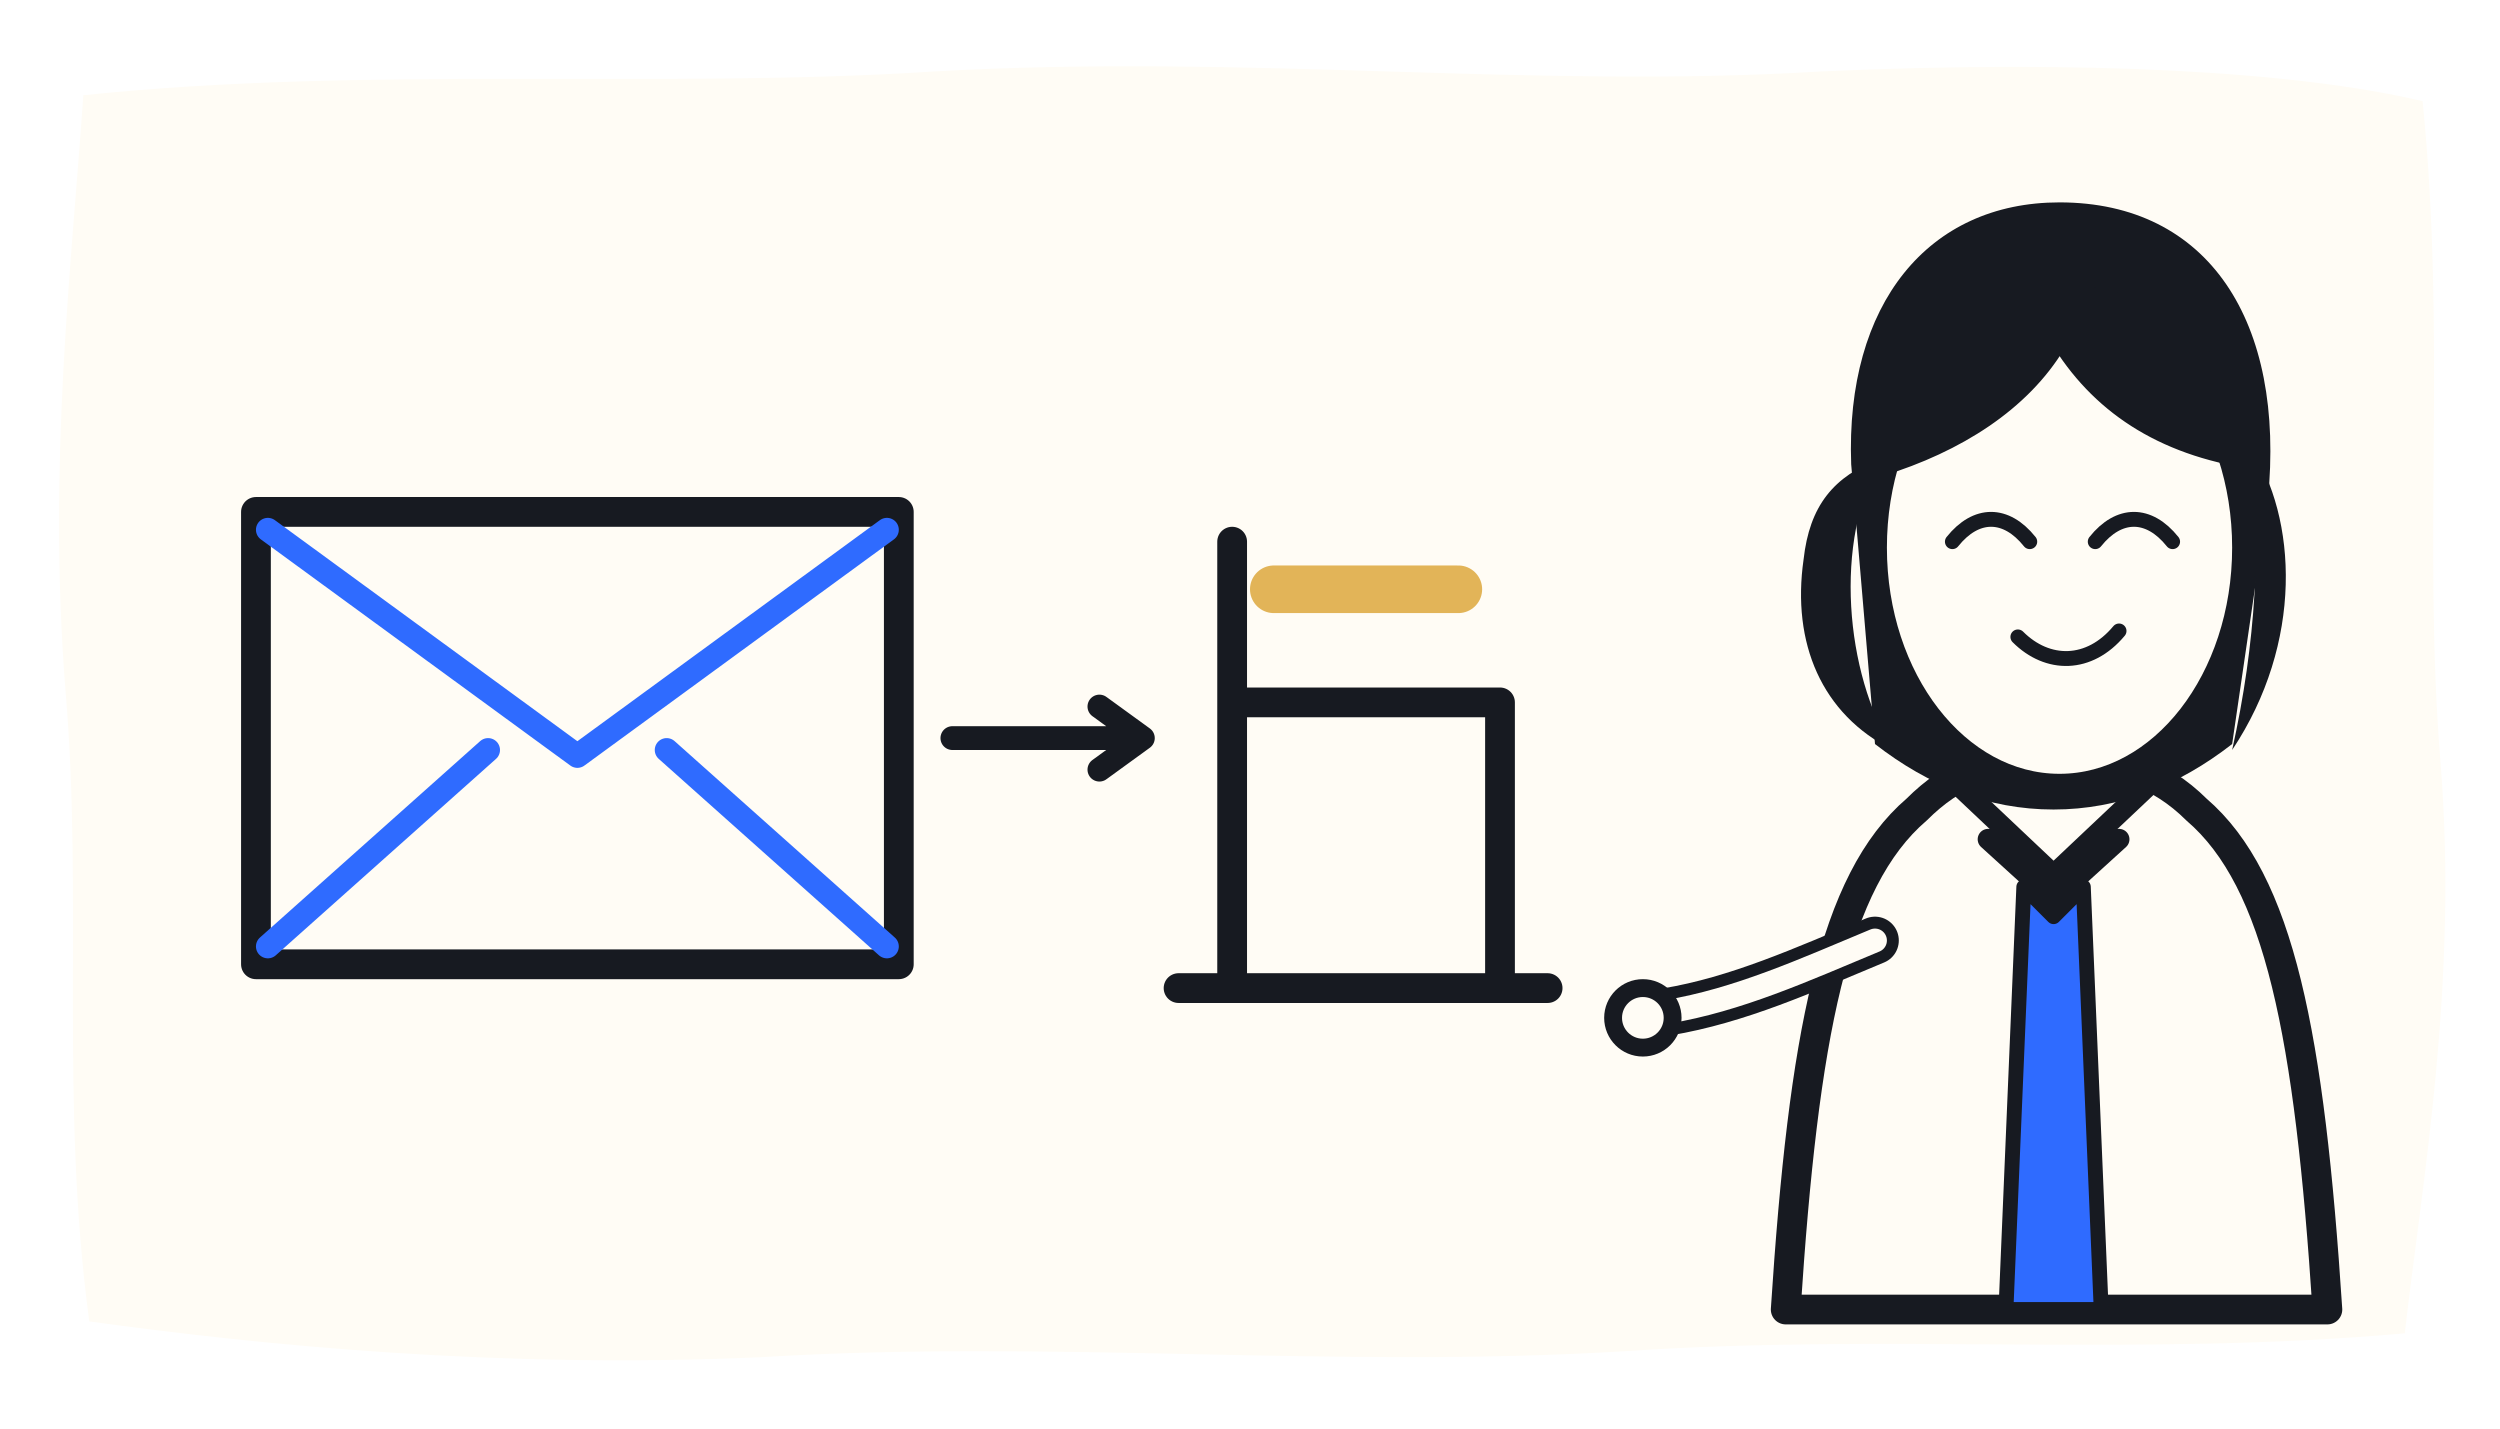
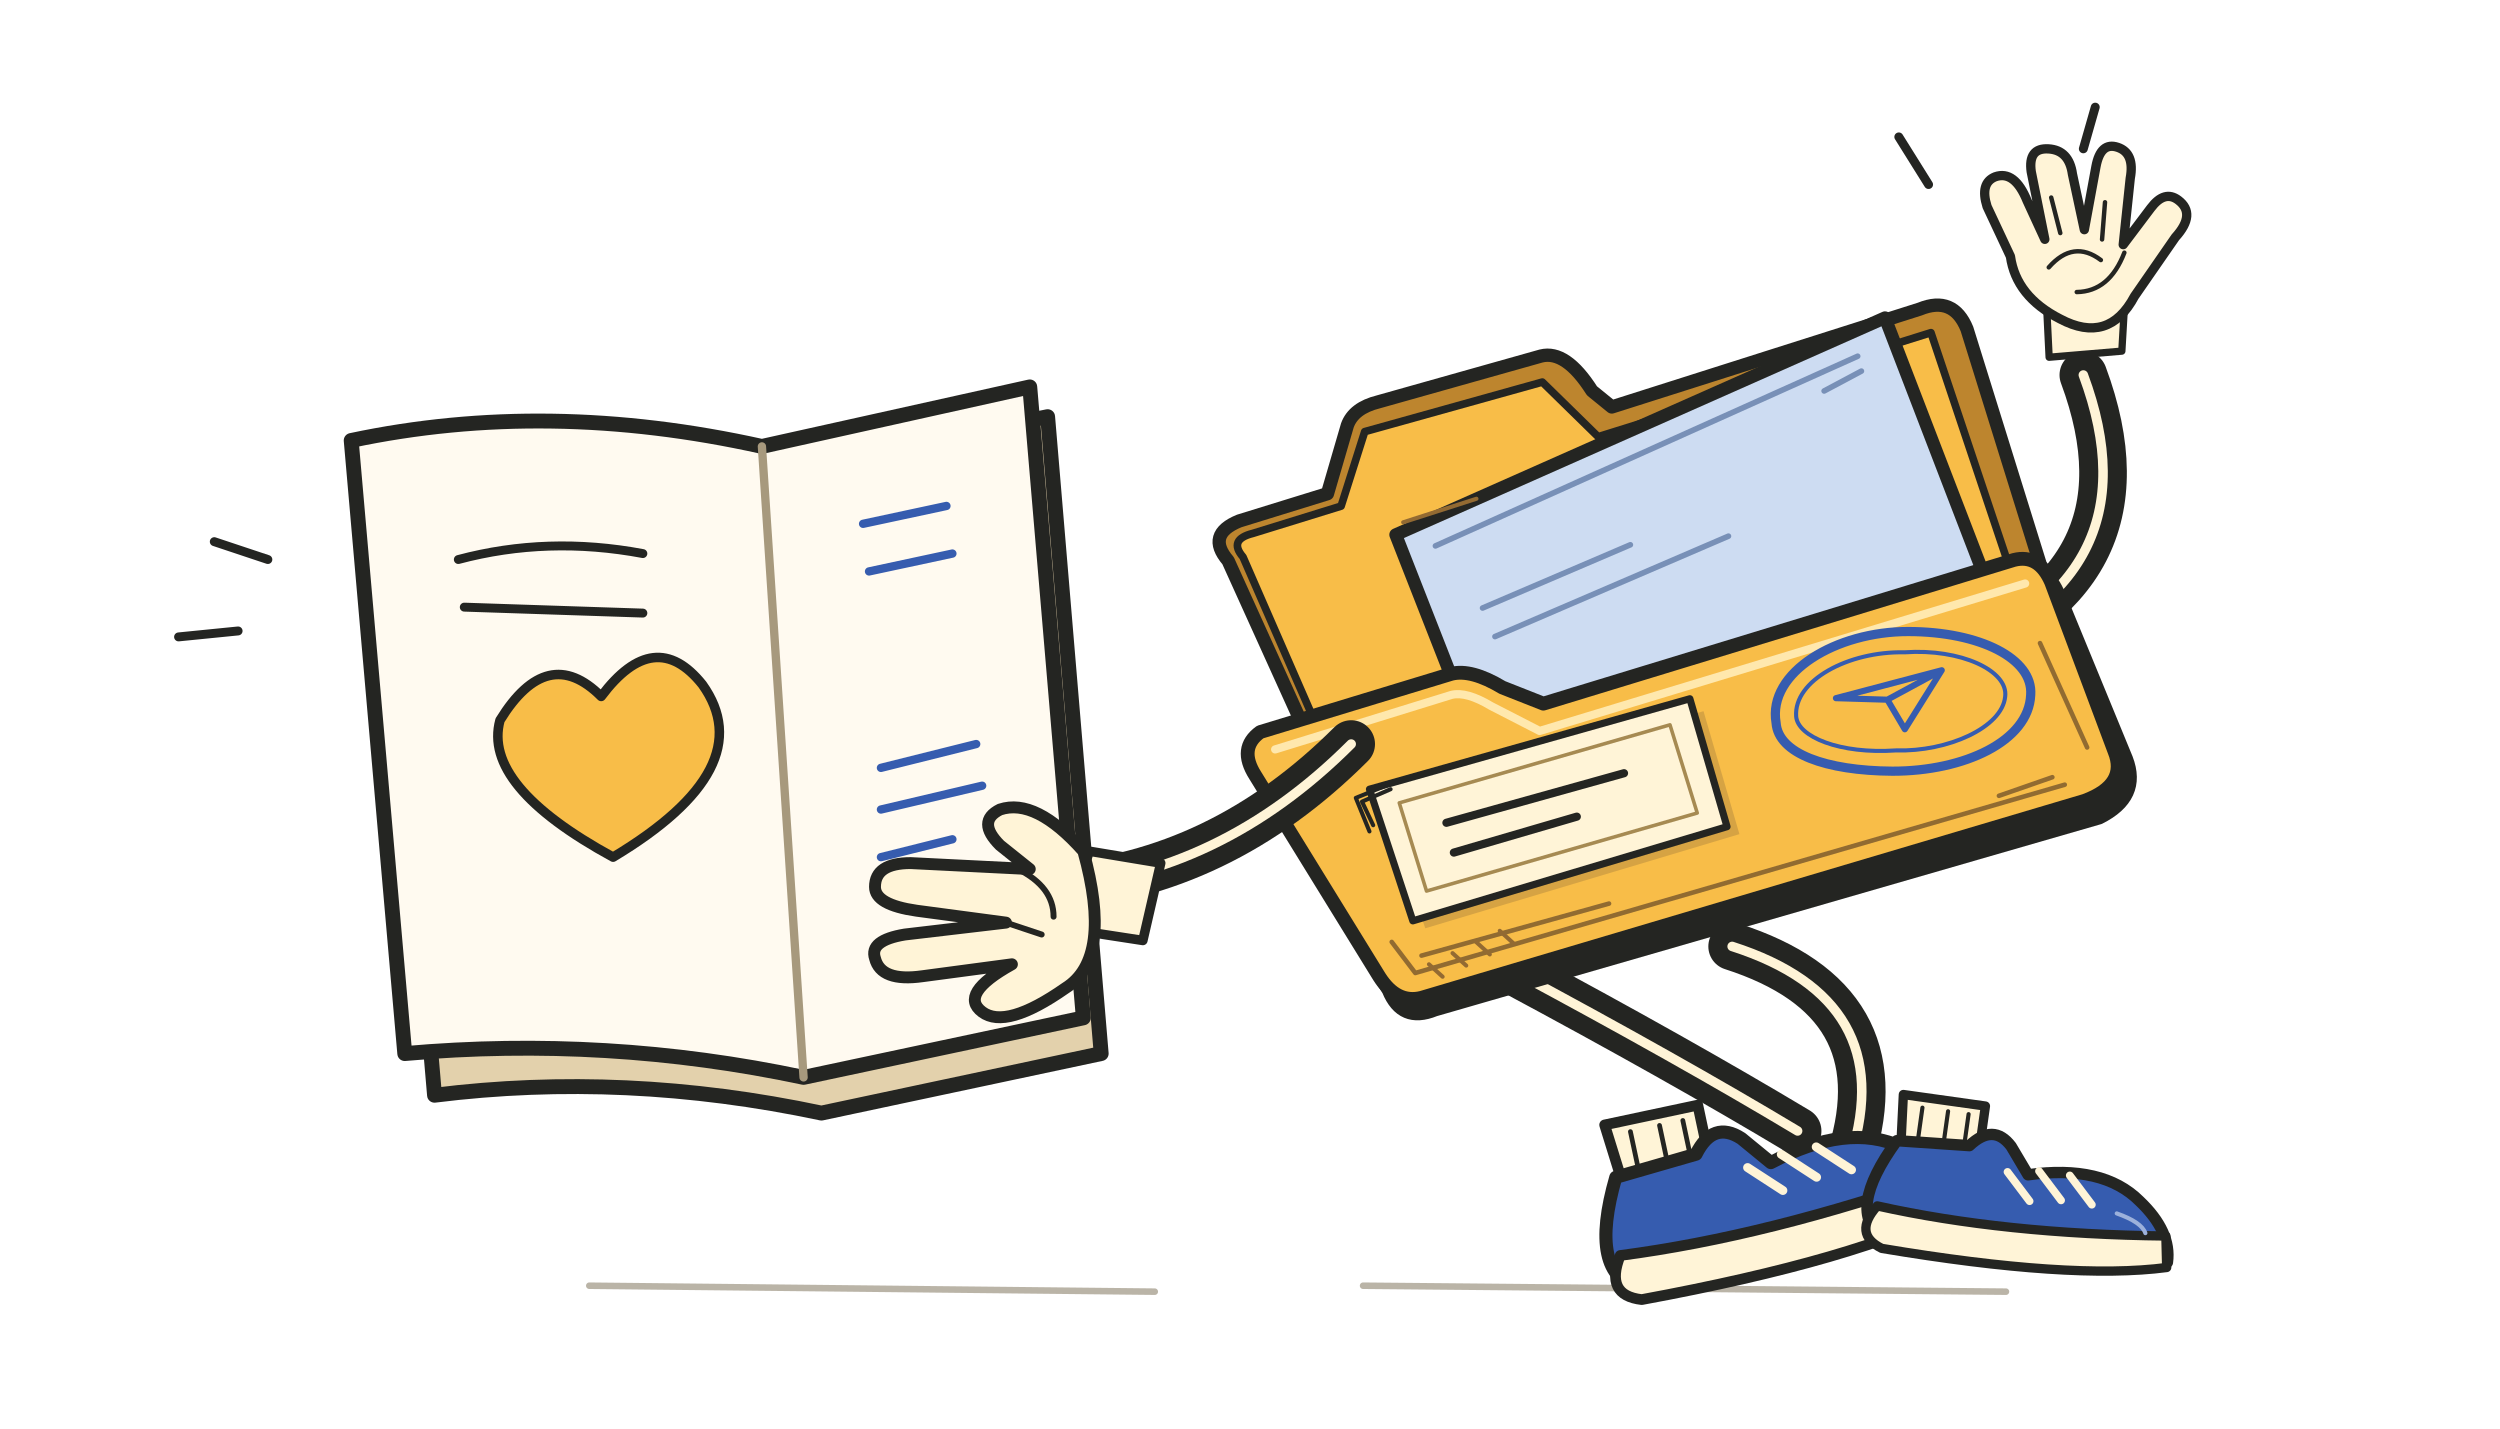
- <svg xmlns="http://www.w3.org/2000/svg" width="420" height="240" viewBox="0 0 420 240" fill="none" shape-rendering="geometricPrecision">
-   <path d="M14 16C62 11 111 15 157 12C210 9 257 15 306 12C350 10 386 12 407 17C411 57 407 91 410 128C413 165 407 198 404 224C359 228 317 224 273 227C224 230 177 225 128 228C84 230 44 226 15 222C10 185 14 151 11 116C8 78 12 45 14 16Z" fill="#FFFCF5" />
+ <svg xmlns="http://www.w3.org/2000/svg" width="420" height="240" viewBox="0 0 420 240" role="img" aria-labelledby="title desc">
  <g stroke-linecap="round" stroke-linejoin="round">
-     <path d="M43 86L151 86L151 162L43 162Z" fill="#FFFCF5" stroke="#171A21" stroke-width="5" />
-     <path d="M45 89L97 127L149 89M45 159L82 126M149 159L112 126" fill="none" stroke="#2F6BFF" stroke-width="4" />
-     <path d="M160 124L192 124M184.7 129.3L192 124L184.7 118.7" fill="none" stroke="#171A21" stroke-width="4" />
-     <path d="M207 91V166M207 118H252V166M198 166H260" fill="none" stroke="#171A21" stroke-width="5" />
-     <path d="M214 99H245" stroke="#E2B458" stroke-width="8" />
-   </g>
-   <g aria-hidden="true" stroke-linecap="round" stroke-linejoin="round">
-     <path d="M300 220C303 174 308 148 322 136C328 130 335 127 345 127C355 127 363 130 369 136C383 148 388 174 391 220Z" fill="#FFFCF5" stroke="#171A21" stroke-width="5" />
-     <path d="M327 130L345 147L363 130M334 141L345 151L356 141" fill="none" stroke="#171A21" stroke-width="3.5" />
-     <path d="M340 149L345 154L350 149L353 220H337Z" fill="#2F6BFF" stroke="#171A21" stroke-width="2.5" />
-     <path d="M315 158C303 163 292 168 280 170" fill="none" stroke="#171A21" stroke-width="8" />
-     <path d="M315 158C303 163 292 168 280 170" fill="none" stroke="#FFFCF5" stroke-width="4" />
-     <circle cx="276" cy="171" r="5" fill="#FFFCF5" stroke="#171A21" stroke-width="3" />
-     <path d="M311 78C310 51 324 34 346 34C371 34 384 54 381 84L375 125C366 132 356 136 345 136C334 136 324 132 315 125Z" fill="#171A21" />
-     <ellipse cx="346" cy="92" rx="31" ry="40" fill="#FFFCF5" stroke="#171A21" stroke-width="4" />
-     <path d="M316 79C322 57 334 47 350 49C365 51 375 61 380 78C364 76 353 69 346 58C340 68 329 75 316 79Z" fill="#171A21" stroke="#171A21" stroke-width="2" />
-     <path d="M316 77C308 91 310 113 318 126C306 120 301 108 303 94C304 85 308 80 316 77ZM378 75C386 87 387 108 375 126C379 108 380 91 378 75Z" fill="#171A21" stroke="none" />
-     <g fill="none" stroke="#171A21" stroke-width="2.5">
-       <path d="M328 91c4-5 9-5 13 0M352 91c4-5 9-5 13 0" />
-       <path d="M339 107c5 5 12 5 17-1" />
+     <path d="M99 216l95 1m35-1 108 1" fill="none" stroke="#bab4a7" stroke-width="1.1" />
+     <path d="M254 163q28 15 48 27M291 159q28 9 20 35" fill="none" stroke="#242522" stroke-width="8" />
+     <path d="M254 163q28 15 48 27M291 159q28 9 20 35" fill="none" stroke="#fff4d7" stroke-width="1.6" />
+     <g transform="translate(255 185) rotate(-12 30 14)">
+       <path d="M17 1 33 1 33 12 18 12Z" fill="#fff4d7" stroke="#242522" stroke-width="1.8" />
+       <path d="M21 3v6m5-6v6m4-6v6" fill="none" stroke="#242522" stroke-width="0.8" />
+       <path d="M17 10l14-1q4-5 8-1l4 5q14-4 22 2 7 5 7 11L17 29Q9 25 17 10Z" fill="#365caf" stroke="#242522" stroke-width="2.2" />
+       <path d="M15 23q25 2 56-2l1 6q-18 5-55 4-6-2-2-8Z" fill="#fff4d7" stroke="#242522" stroke-width="1.8" />
+       <path d="m39 13 5 5m1-6 5 5m1-5 5 5" fill="none" stroke="#fff4d7" stroke-width="1.5" />
+       <path d="M61 18q5 1 6 3" fill="none" stroke="#9cb1db" stroke-width="0.8" />
    </g>
+     <g transform="translate(303 185) rotate(8 30 14) scale(.87)">
+       <path d="M17 1 33 1 33 12 18 12Z" fill="#fff4d7" stroke="#242522" stroke-width="1.8" />
+       <path d="M21 3v6m5-6v6m4-6v6" fill="none" stroke="#242522" stroke-width="0.8" />
+       <path d="M17 10l14-1q4-5 8-1l4 5q14-4 22 2 7 5 7 11L17 29Q9 25 17 10Z" fill="#365caf" stroke="#242522" stroke-width="2.2" />
+       <path d="M15 23q25 2 56-2l1 6q-18 5-55 4-6-2-2-8Z" fill="#fff4d7" stroke="#242522" stroke-width="1.8" />
+       <path d="m39 13 5 5m1-6 5 5m1-5 5 5" fill="none" stroke="#fff4d7" stroke-width="1.5" />
+       <path d="M61 18q5 1 6 3" fill="none" stroke="#9cb1db" stroke-width="0.8" />
+     </g>
+     <path d="M325 111q38-13 25-48" fill="none" stroke="#242522" stroke-width="8" />
+     <path d="M325 111q38-13 25-48" fill="none" stroke="#fff4d7" stroke-width="1.6" />
+     <g transform="translate(208 51) rotate(-14 80 65) scale(.86)">
+       <path d="M7 28Q4 22 11 21L29 20 36 8Q38 5 43 5L76 4Q81 4 84 13L87 17 150 13Q157 12 158 19L163 106Q163 113 155 115L24 121Z" fill="#bd852e" stroke="#242522" stroke-width="2.6" />
+       <path d="M10 28Q8 24 13 24L31 23 39 10 75 9 83 22 151 18 158 107 25 117Z" fill="#f8bd48" stroke="#242522" stroke-width="1.5" />
+       <path d="M40 31 143 13 153 94 50 108Z" fill="#cddcf2" stroke="#242522" stroke-width="2.5" />
+       <path d="M47 35 136 19M128 24l8-2M53 49 84 44M54 55l49-8" fill="none" stroke="#7890b7" stroke-width="1.1" />
+       <path d="M10 68 15 84 13 93 23 114M155 66l-5 22 9 18" fill="#c58c31" stroke="#242522" stroke-width="1.5" />
+       <path d="M6 65 44 63Q48 63 52 67L59 73 157 68Q162 67 163 74L168 108Q169 116 160 118L25 123Q18 124 17 117L3 73Q1 67 6 65Z" fill="#242522" stroke="#242522" stroke-width="2.4" />
+       <path d="M5 62 44 60Q48 60 53 65L60 70 156 65Q161 65 162 71L166 106Q167 113 158 114L23 120Q18 120 16 114L2 70Q0 64 5 62Z" fill="#f8bd48" stroke="#242522" stroke-width="2.7" />
+       <path d="M7 66 43 64Q46 64 50 68L58 75 157 70" fill="none" stroke="#ffe8ad" stroke-width="1.6" />
+       <path d="M20 108l3 7 132-5M25 112l38-1m79-2 11-1M157 82l4 22" fill="none" stroke="#916b31" stroke-width="0.9" />
+       <path d="M25 81 90 79 91 104 27 107Z" fill="#d6a343" stroke="none" stroke-width="0" />
+       <path d="M23 78 88 76 89 102 25 105Z" fill="#fff4d7" stroke="#242522" stroke-width="1.4" />
+       <path d="M28 82l55-2 1 18-55 2Z" fill="none" stroke="#a68a52" stroke-width="0.7" />
+       <path d="M36 88l36-1M36 94l25-1" fill="none" stroke="#242522" stroke-width="1.6" />
+       <path d="M21 86l-1-7 7-1m-5 7-1-5 6-1" fill="none" stroke="#242522" stroke-width="0.8" />
+       <g transform="rotate(10 128 88)">
+         <path d="M103 89c-1-10 13-17 27-16 14 1 24 7 23 14-1 9-14 14-28 13-13-1-22-5-22-11Z" fill="none" stroke="#365caf" stroke-width="1.8" />
+         <path d="M107 88c0-7 11-12 22-11 11 0 20 5 19 10-1 6-12 10-22 9-11 0-19-4-19-8Z" fill="none" stroke="#365caf" stroke-width="0.8" />
+         <path d="m115 85 21-4-8 11-3-6-10-1m10 1 11-5" fill="none" stroke="#365caf" stroke-width="1.2" />
+       </g>
+       <path d="m26 114 2 3m3-4 2 3m3-4 2 3m3-4 2 3m-1-85 15-1" fill="none" stroke="#936a32" stroke-width="0.8" />
+     </g>
+     <g transform="translate(330 27) rotate(-8) scale(.68)">
+       <path d="M14 51 32 52 34 42 15 40Z" fill="#fff4d7" stroke="#242522" stroke-width="1.8" />
+       <path d="M18 42Q8 35 8 25L4 12Q3 6 7 5q5-1 7 7l3 10L16 5q0-6 5-5 5 1 5 7l1 14 5-15q2-6 6-4 4 2 2 8l-4 16 8-8q4-4 7-1 4 4-2 9L37 39Q29 50 18 42Z" fill="#fff4d7" stroke="#242522" stroke-width="2.3" />
+       <path d="M17 29q7-6 13 0m-7 7q8 1 13-8M20 12l1 9M33 15l-2 9" fill="none" stroke="#242522" stroke-width="1.1" />
+     </g>
+     <path d="M227 125q-22 22-50 24" fill="none" stroke="#242522" stroke-width="8" />
+     <path d="M227 125q-22 22-50 24" fill="none" stroke="#fff4d7" stroke-width="1.6" />
+     <path d="M64 79q31-7 67 0l45-9 9 107-47 10q-33-7-65-3Z" fill="#e3d1ac" stroke="#242522" stroke-width="2.5" />
+     <path d="M59 74q33-7 69 1l45-10 9 106-47 10q-33-7-67-4Z" fill="#fffaf0" stroke="#242522" stroke-width="2.5" />
+     <path d="m128 75 7 106" fill="none" stroke="#a7997d" stroke-width="1.4" />
+     <path d="M77 94q15-4 31-1m-30 9 30 1" fill="none" stroke="#242522" stroke-width="1.5" />
+     <path d="M84 121q8-13 17-4 9-12 17-2 10 14-15 29-22-12-19-23Z" fill="#f8bd48" stroke="#242522" stroke-width="1.6" />
+     <path d="m145 88 14-3m-13 11 14-3m-12 36 16-4m-16 11 17-4m-17 12 12-3" fill="none" stroke="#365caf" stroke-width="1.4" />
+     <path d="M183 143 195 145 192 158 179 156Z" fill="#fff4d7" stroke="#242522" stroke-width="1.6" />
+     <path d="M182 143q-8-9-14-7-4 2 0 6l5 4-20-1q-6 0-6 4 0 3 7 4l15 2-17 2q-6 1-5 4 1 4 8 3l15-2q-9 5-5 8 4 3 14-4 8-5 3-23Z" fill="#fff4d7" stroke="#242522" stroke-width="2" />
+     <path d="M171 146q6 3 6 8m-8 1 6 2" fill="none" stroke="#242522" stroke-width="1" />
+     <path d="M324 31l-5-8m31 2 2-7M45 94l-9-3m4 15-10 1" fill="none" stroke="#242522" stroke-width="1.5" />
  </g>
</svg>
